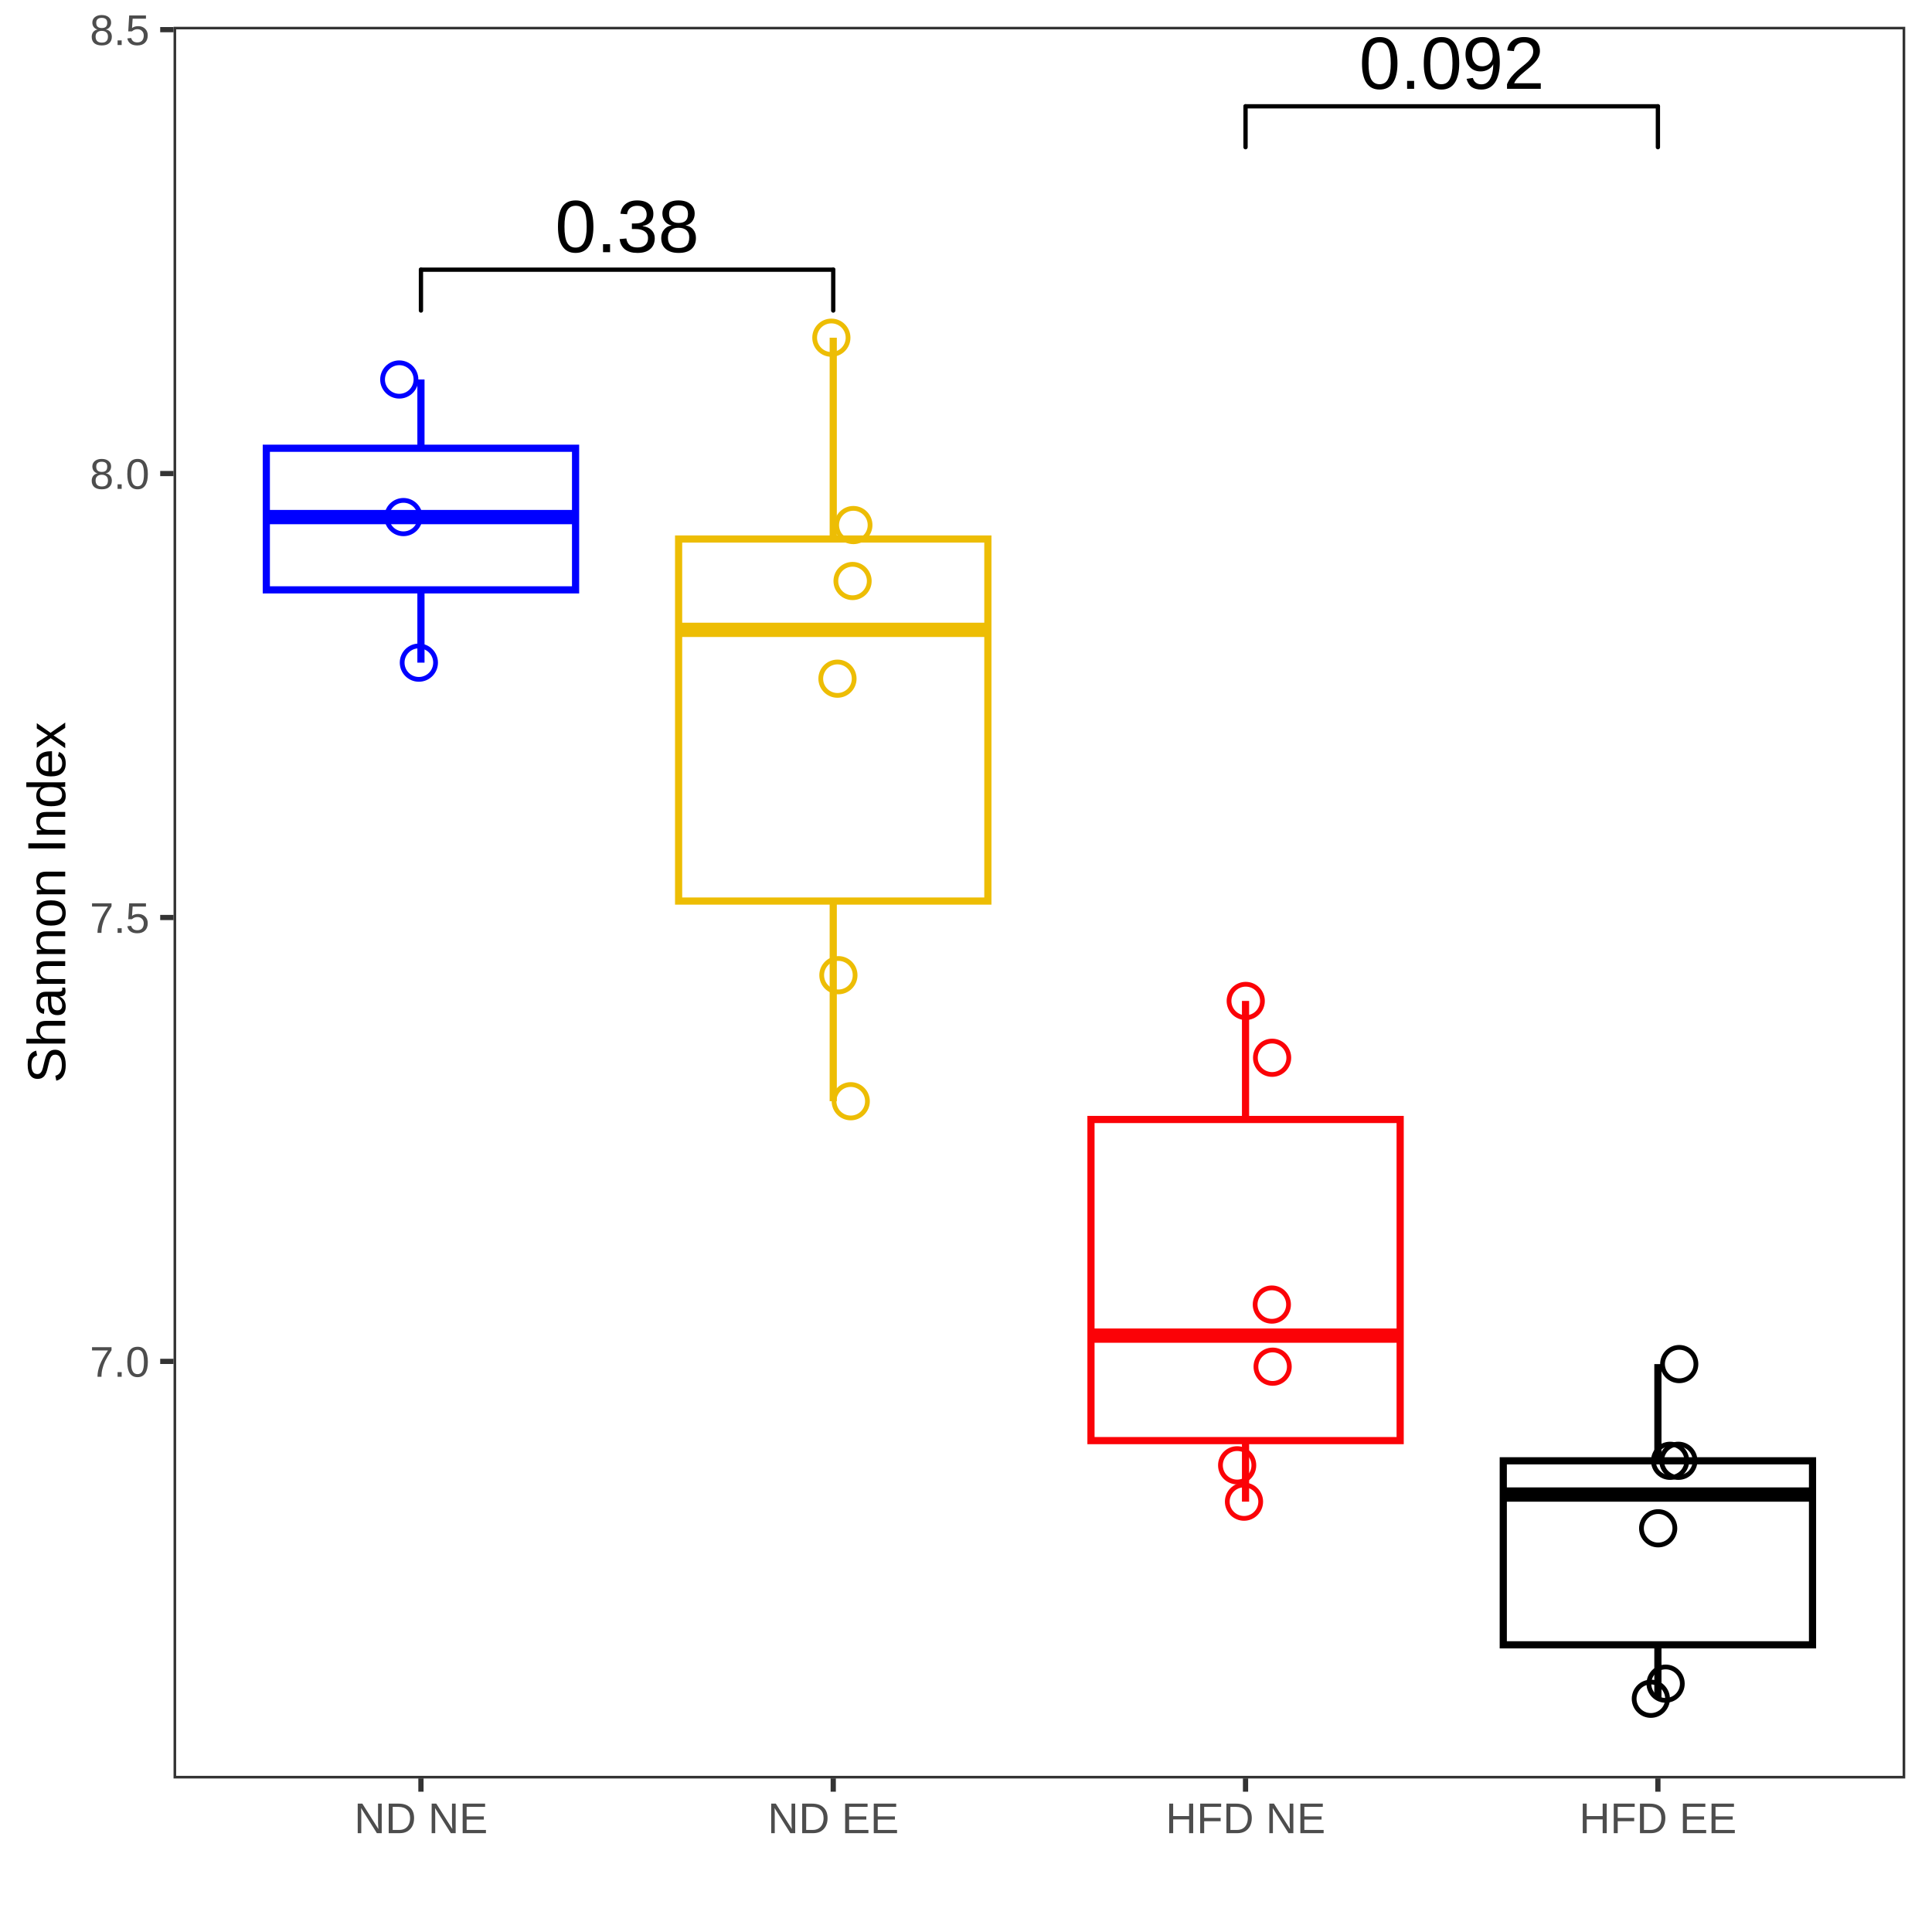
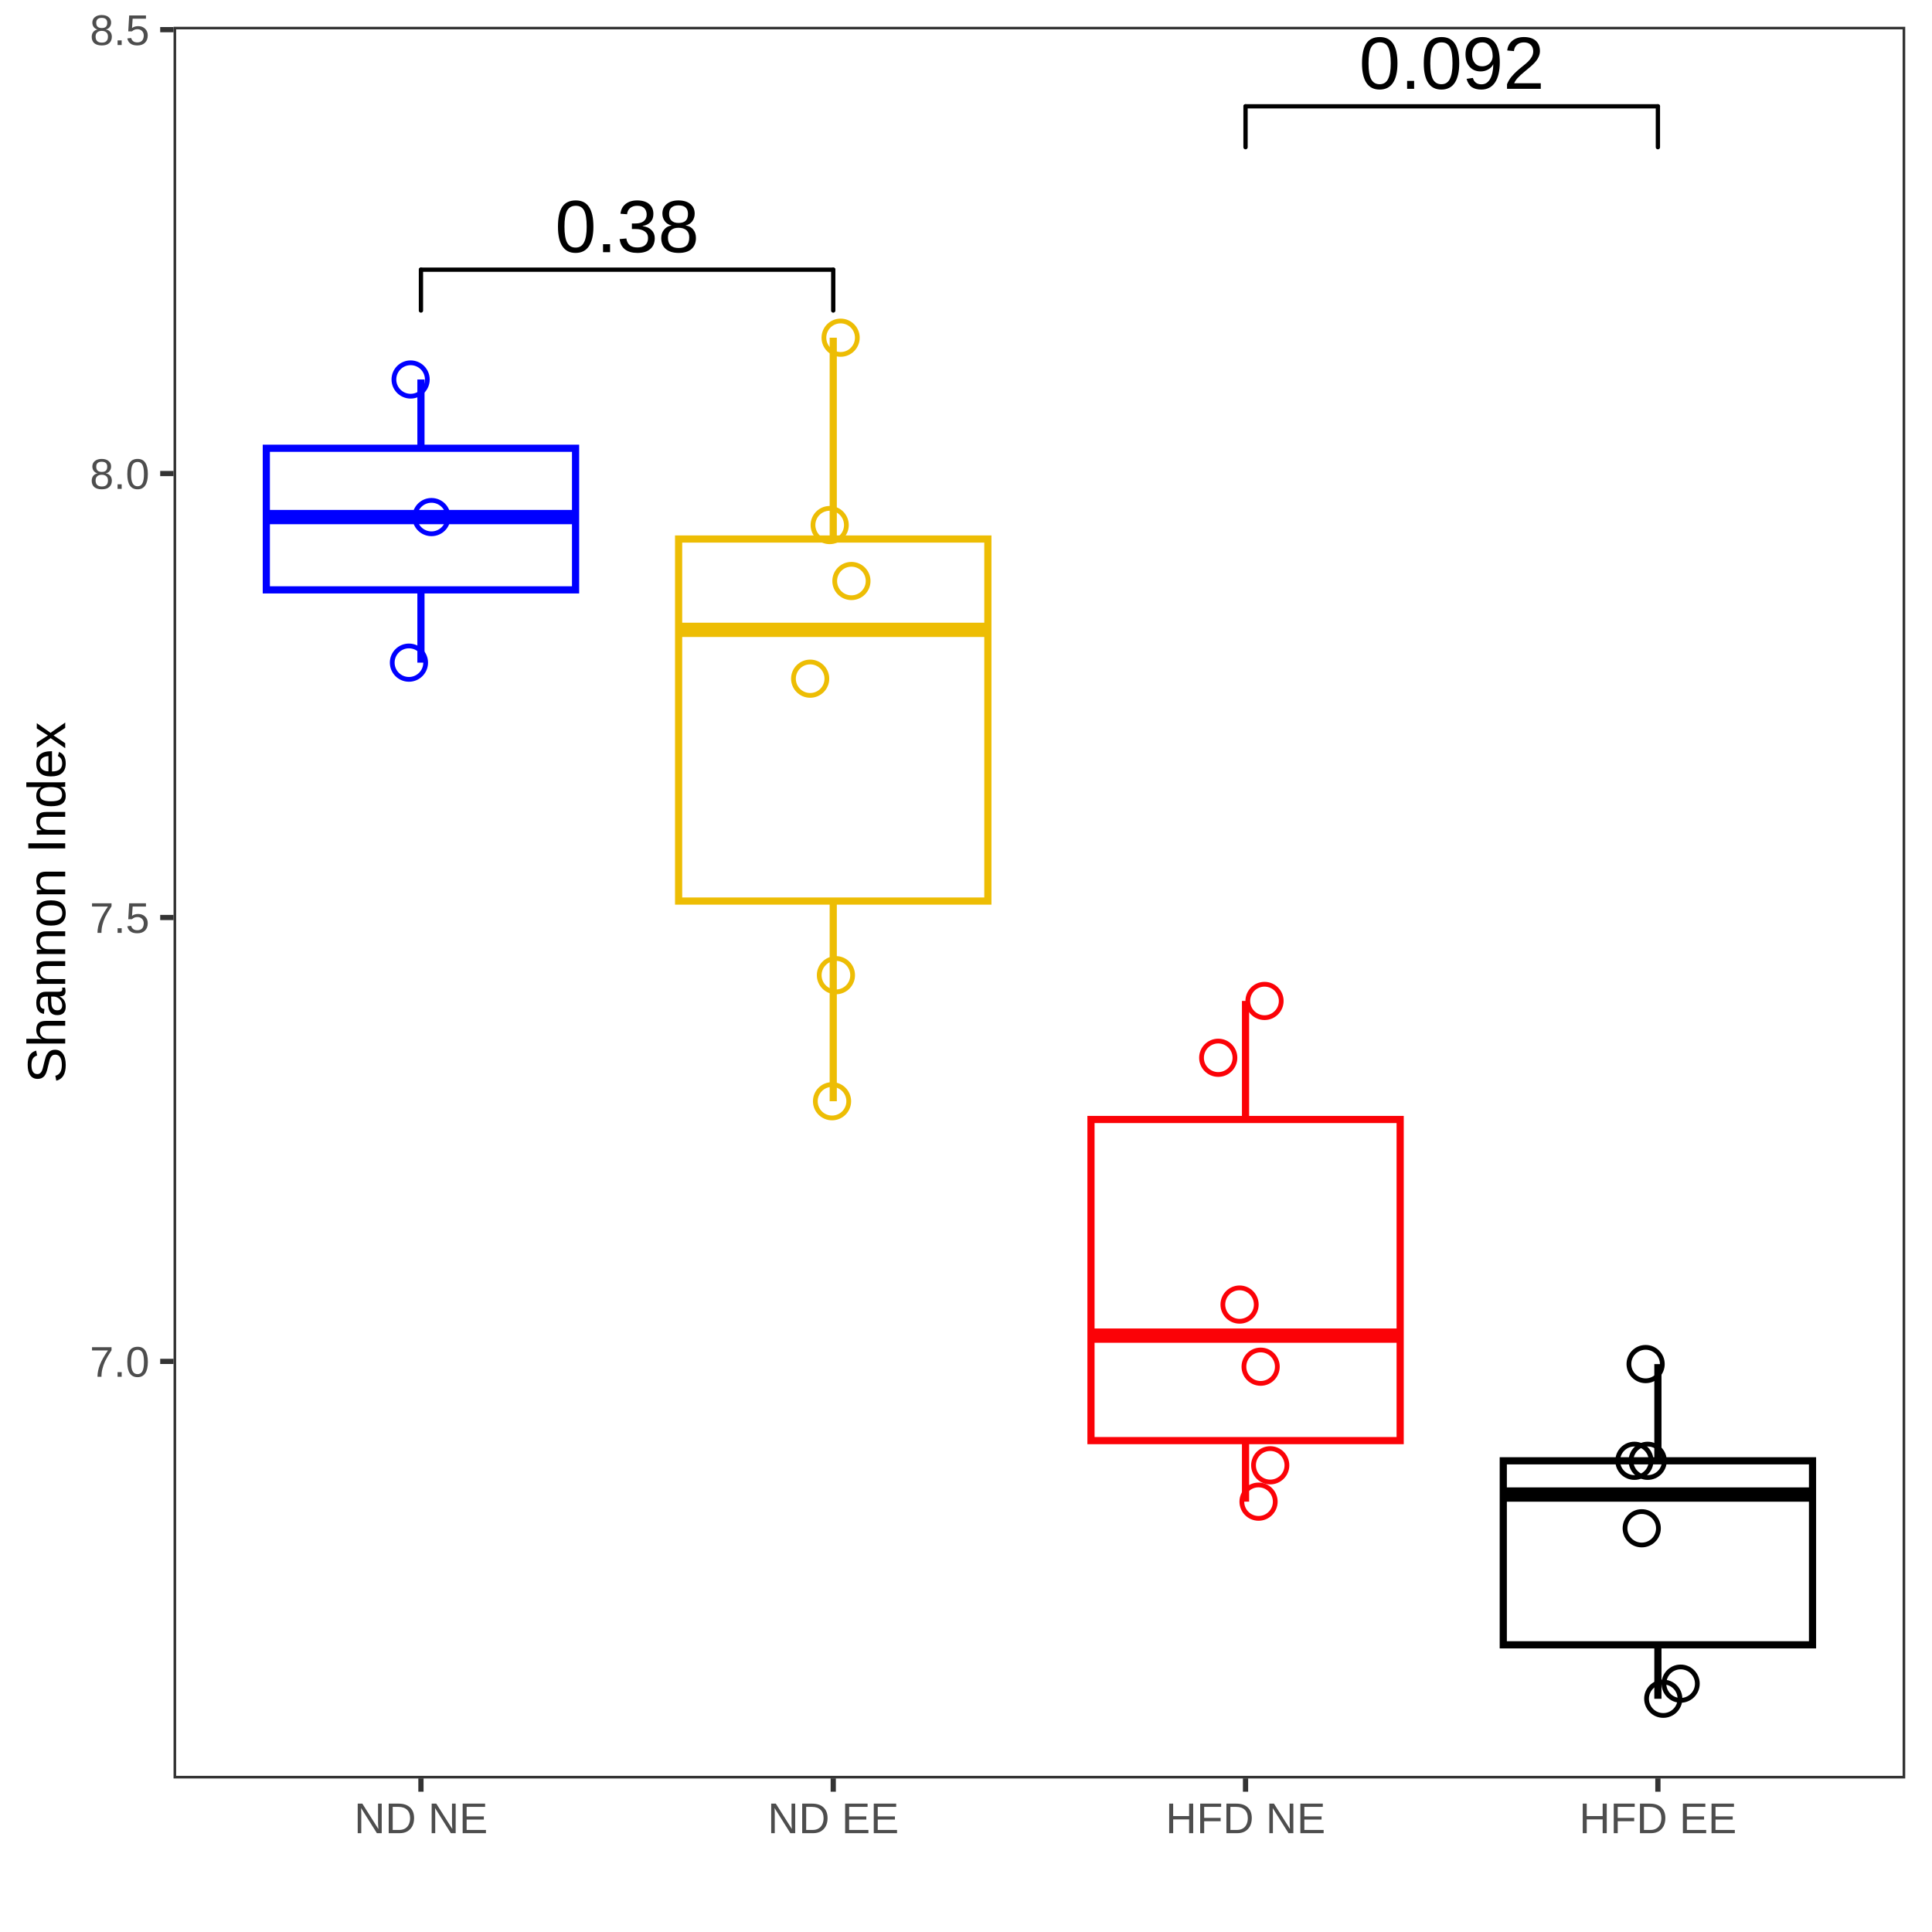
<svg xmlns="http://www.w3.org/2000/svg" class="svglite" width="288.00pt" height="288.00pt" viewBox="0 0 288.00 288.00">
  <defs>
    <style type="text/css">
    .svglite line, .svglite polyline, .svglite polygon, .svglite path, .svglite rect, .svglite circle {
      fill: none;
      stroke: #000000;
      stroke-linecap: round;
      stroke-linejoin: round;
      stroke-miterlimit: 10.00;
    }
    .svglite text {
      white-space: pre;
    }
  </style>
  </defs>
  <rect width="100%" height="100%" style="stroke: none; fill: #FFFFFF;" />
  <defs>
    <clipPath id="cpMC4wMHwyODguMDB8MC4wMHwyODguMDA=">
      <rect x="0.00" y="0.00" width="288.00" height="288.00" />
    </clipPath>
  </defs>
  <g clip-path="url(#cpMC4wMHwyODguMDB8MC4wMHwyODguMDA=)">
    <rect x="0" y="0.00" width="288.00" height="288.00" style="stroke-width: 0.78; stroke: #FFFFFF; fill: #FFFFFF;" />
  </g>
  <defs>
    <clipPath id="cpMjUuODd8Mjg0LjAxfDMuOTl8MjY1LjEw">
      <rect x="25.87" y="3.99" width="258.14" height="261.12" />
    </clipPath>
  </defs>
  <g clip-path="url(#cpMjUuODd8Mjg0LjAxfDMuOTl8MjY1LjEw)">
    <rect x="25.87" y="3.99" width="258.14" height="261.12" style="stroke-width: 0.78; stroke: none; fill: #FFFFFF;" />
    <line x1="62.75" y1="66.82" x2="62.75" y2="56.57" style="stroke-width: 1.07; stroke: #0000FF; stroke-linecap: butt;" />
    <line x1="62.75" y1="87.93" x2="62.75" y2="98.78" style="stroke-width: 1.07; stroke: #0000FF; stroke-linecap: butt;" />
    <polygon points="39.70,66.82 39.70,87.93 85.80,87.93 85.80,66.82 39.70,66.82 " style="stroke-width: 1.07; stroke: #0000FF; stroke-linecap: butt; stroke-linejoin: miter; fill: #FFFFFF;" />
    <line x1="39.70" y1="77.08" x2="85.80" y2="77.08" style="stroke-width: 2.13; stroke: #0000FF; stroke-linecap: butt; stroke-linejoin: miter;" />
    <line x1="124.21" y1="80.35" x2="124.21" y2="50.34" style="stroke-width: 1.07; stroke: #EDBD04; stroke-linecap: butt;" />
    <line x1="124.21" y1="134.32" x2="124.21" y2="164.16" style="stroke-width: 1.07; stroke: #EDBD04; stroke-linecap: butt;" />
    <polygon points="101.16,80.35 101.16,134.32 147.26,134.32 147.26,80.35 101.16,80.35 " style="stroke-width: 1.07; stroke: #EDBD04; stroke-linecap: butt; stroke-linejoin: miter; fill: #FFFFFF;" />
    <line x1="101.16" y1="93.89" x2="147.26" y2="93.89" style="stroke-width: 2.13; stroke: #EDBD04; stroke-linecap: butt; stroke-linejoin: miter;" />
    <line x1="185.67" y1="166.88" x2="185.67" y2="149.21" style="stroke-width: 1.07; stroke: #FB0207; stroke-linecap: butt;" />
    <line x1="185.67" y1="214.75" x2="185.67" y2="223.85" style="stroke-width: 1.07; stroke: #FB0207; stroke-linecap: butt;" />
    <polygon points="162.63,166.88 162.63,214.75 208.72,214.75 208.72,166.88 162.63,166.88 " style="stroke-width: 1.07; stroke: #FB0207; stroke-linecap: butt; stroke-linejoin: miter; fill: #FFFFFF;" />
    <line x1="162.63" y1="199.10" x2="208.72" y2="199.10" style="stroke-width: 2.13; stroke: #FB0207; stroke-linecap: butt; stroke-linejoin: miter;" />
    <line x1="247.14" y1="217.76" x2="247.14" y2="203.34" style="stroke-width: 1.07; stroke-linecap: butt;" />
    <line x1="247.14" y1="245.19" x2="247.14" y2="253.23" style="stroke-width: 1.07; stroke-linecap: butt;" />
    <polygon points="224.09,217.76 224.09,245.19 270.19,245.19 270.19,217.76 224.09,217.76 " style="stroke-width: 1.07; stroke-linecap: butt; stroke-linejoin: miter; fill: #FFFFFF;" />
    <line x1="224.09" y1="222.79" x2="270.19" y2="222.79" style="stroke-width: 2.13; stroke-linecap: butt; stroke-linejoin: miter;" />
-     <circle cx="250.19" cy="217.76" r="2.49" style="stroke-width: 0.71;" />
-     <circle cx="250.32" cy="203.34" r="2.49" style="stroke-width: 0.71;" />
-     <circle cx="124.98" cy="145.37" r="2.49" style="stroke-width: 0.71; stroke: #EDBD04;" />
-     <circle cx="185.70" cy="149.21" r="2.49" style="stroke-width: 0.71; stroke: #FB0207;" />
-     <circle cx="246.09" cy="253.23" r="2.49" style="stroke-width: 0.71;" />
-     <circle cx="123.93" cy="50.34" r="2.49" style="stroke-width: 0.71; stroke: #EDBD04;" />
-     <circle cx="126.82" cy="164.16" r="2.49" style="stroke-width: 0.71; stroke: #EDBD04;" />
-     <circle cx="248.29" cy="250.98" r="2.49" style="stroke-width: 0.71;" />
-     <circle cx="127.21" cy="78.27" r="2.49" style="stroke-width: 0.71; stroke: #EDBD04;" />
-     <circle cx="247.18" cy="227.82" r="2.49" style="stroke-width: 0.71;" />
-     <circle cx="189.59" cy="194.47" r="2.49" style="stroke-width: 0.71; stroke: #FB0207;" />
-     <circle cx="127.09" cy="86.61" r="2.49" style="stroke-width: 0.71; stroke: #EDBD04;" />
-     <circle cx="185.44" cy="223.85" r="2.49" style="stroke-width: 0.71; stroke: #FB0207;" />
-     <circle cx="60.14" cy="77.08" r="2.49" style="stroke-width: 0.71; stroke: #0000FF;" />
-     <circle cx="184.42" cy="218.43" r="2.49" style="stroke-width: 0.71; stroke: #FB0207;" />
-     <circle cx="62.44" cy="98.78" r="2.49" style="stroke-width: 0.71; stroke: #0000FF;" />
-     <circle cx="59.52" cy="56.57" r="2.49" style="stroke-width: 0.71; stroke: #0000FF;" />
-     <circle cx="189.63" cy="157.68" r="2.49" style="stroke-width: 0.71; stroke: #FB0207;" />
-     <circle cx="189.71" cy="203.73" r="2.49" style="stroke-width: 0.71; stroke: #FB0207;" />
-     <circle cx="248.96" cy="217.76" r="2.49" style="stroke-width: 0.71;" />
-     <circle cx="124.84" cy="101.17" r="2.49" style="stroke-width: 0.71; stroke: #EDBD04;" />
+     <circle cx="243.64" cy="217.76" r="2.49" style="stroke-width: 0.71;" />
+     <circle cx="245.31" cy="203.34" r="2.49" style="stroke-width: 0.71;" />
+     <circle cx="124.61" cy="145.37" r="2.49" style="stroke-width: 0.71; stroke: #EDBD04;" />
+     <circle cx="188.50" cy="149.21" r="2.49" style="stroke-width: 0.71; stroke: #FB0207;" />
+     <circle cx="247.94" cy="253.23" r="2.49" style="stroke-width: 0.71;" />
+     <circle cx="125.31" cy="50.34" r="2.49" style="stroke-width: 0.71; stroke: #EDBD04;" />
+     <circle cx="124.03" cy="164.16" r="2.49" style="stroke-width: 0.71; stroke: #EDBD04;" />
+     <circle cx="250.53" cy="250.98" r="2.49" style="stroke-width: 0.71;" />
+     <circle cx="123.68" cy="78.27" r="2.49" style="stroke-width: 0.71; stroke: #EDBD04;" />
+     <circle cx="244.73" cy="227.82" r="2.49" style="stroke-width: 0.71;" />
+     <circle cx="184.78" cy="194.47" r="2.49" style="stroke-width: 0.71; stroke: #FB0207;" />
+     <circle cx="126.92" cy="86.61" r="2.49" style="stroke-width: 0.71; stroke: #EDBD04;" />
+     <circle cx="187.61" cy="223.85" r="2.49" style="stroke-width: 0.71; stroke: #FB0207;" />
+     <circle cx="64.32" cy="77.08" r="2.49" style="stroke-width: 0.71; stroke: #0000FF;" />
+     <circle cx="189.35" cy="218.43" r="2.49" style="stroke-width: 0.71; stroke: #FB0207;" />
+     <circle cx="60.96" cy="98.78" r="2.49" style="stroke-width: 0.71; stroke: #0000FF;" />
+     <circle cx="61.21" cy="56.57" r="2.49" style="stroke-width: 0.71; stroke: #0000FF;" />
+     <circle cx="181.60" cy="157.68" r="2.49" style="stroke-width: 0.71; stroke: #FB0207;" />
+     <circle cx="187.92" cy="203.73" r="2.49" style="stroke-width: 0.71; stroke: #FB0207;" />
+     <circle cx="245.62" cy="217.76" r="2.49" style="stroke-width: 0.71;" />
+     <circle cx="120.77" cy="101.17" r="2.49" style="stroke-width: 0.71; stroke: #EDBD04;" />
    <text x="216.41" y="13.24" text-anchor="middle" style="font-size: 11.04px; font-family: &quot;Arial&quot;;" textLength="27.60px" lengthAdjust="spacingAndGlyphs">0.092</text>
    <line x1="247.14" y1="21.94" x2="247.14" y2="15.85" style="stroke-width: 0.64;" />
    <line x1="247.14" y1="15.85" x2="185.67" y2="15.85" style="stroke-width: 0.64;" />
    <line x1="185.67" y1="15.85" x2="185.67" y2="21.94" style="stroke-width: 0.64;" />
    <text x="93.48" y="37.59" text-anchor="middle" style="font-size: 11.04px; font-family: &quot;Arial&quot;;" textLength="21.47px" lengthAdjust="spacingAndGlyphs">0.38</text>
    <line x1="124.21" y1="46.29" x2="124.21" y2="40.20" style="stroke-width: 0.64;" />
    <line x1="124.21" y1="40.20" x2="62.75" y2="40.20" style="stroke-width: 0.64;" />
    <line x1="62.75" y1="40.20" x2="62.75" y2="46.29" style="stroke-width: 0.64;" />
    <rect x="25.87" y="3.99" width="258.14" height="261.12" style="stroke-width: 0.78; stroke: #333333;" />
  </g>
  <g clip-path="url(#cpMC4wMHwyODguMDB8MC4wMHwyODguMDA=)">
    <text x="22.29" y="205.23" text-anchor="end" style="font-size: 6.40px;fill: #4D4D4D; font-family: &quot;Arial&quot;;" textLength="8.89px" lengthAdjust="spacingAndGlyphs">7.0</text>
    <text x="22.29" y="139.06" text-anchor="end" style="font-size: 6.40px;fill: #4D4D4D; font-family: &quot;Arial&quot;;" textLength="8.89px" lengthAdjust="spacingAndGlyphs">7.5</text>
    <text x="22.29" y="72.88" text-anchor="end" style="font-size: 6.40px;fill: #4D4D4D; font-family: &quot;Arial&quot;;" textLength="8.89px" lengthAdjust="spacingAndGlyphs">8.0</text>
    <text x="22.29" y="6.71" text-anchor="end" style="font-size: 6.40px;fill: #4D4D4D; font-family: &quot;Arial&quot;;" textLength="8.89px" lengthAdjust="spacingAndGlyphs">8.5</text>
    <polyline points="23.88,202.94 25.87,202.94 " style="stroke-width: 0.78; stroke: #333333; stroke-linecap: butt;" />
    <polyline points="23.88,136.77 25.87,136.77 " style="stroke-width: 0.78; stroke: #333333; stroke-linecap: butt;" />
    <polyline points="23.88,70.59 25.87,70.59 " style="stroke-width: 0.78; stroke: #333333; stroke-linecap: butt;" />
    <polyline points="23.88,4.42 25.87,4.42 " style="stroke-width: 0.78; stroke: #333333; stroke-linecap: butt;" />
    <polyline points="62.75,267.09 62.75,265.10 " style="stroke-width: 0.78; stroke: #333333; stroke-linecap: butt;" />
    <polyline points="124.21,267.09 124.21,265.10 " style="stroke-width: 0.78; stroke: #333333; stroke-linecap: butt;" />
    <polyline points="185.67,267.09 185.67,265.10 " style="stroke-width: 0.78; stroke: #333333; stroke-linecap: butt;" />
    <polyline points="247.14,267.09 247.14,265.10 " style="stroke-width: 0.78; stroke: #333333; stroke-linecap: butt;" />
    <text x="62.75" y="273.27" text-anchor="middle" style="font-size: 6.40px;fill: #4D4D4D; font-family: &quot;Arial&quot;;" textLength="19.89px" lengthAdjust="spacingAndGlyphs">ND NE</text>
    <text x="124.21" y="273.27" text-anchor="middle" style="font-size: 6.40px;fill: #4D4D4D; font-family: &quot;Arial&quot;;" textLength="19.53px" lengthAdjust="spacingAndGlyphs">ND EE</text>
    <text x="185.67" y="273.27" text-anchor="middle" style="font-size: 6.40px;fill: #4D4D4D; font-family: &quot;Arial&quot;;" textLength="23.79px" lengthAdjust="spacingAndGlyphs">HFD NE</text>
    <text x="247.14" y="273.27" text-anchor="middle" style="font-size: 6.40px;fill: #4D4D4D; font-family: &quot;Arial&quot;;" textLength="23.44px" lengthAdjust="spacingAndGlyphs">HFD EE</text>
    <text transform="translate(9.72,134.54) rotate(-90)" text-anchor="middle" style="font-size: 8.00px; font-family: &quot;Arial&quot;;" textLength="53.83px" lengthAdjust="spacingAndGlyphs">Shannon Index</text>
  </g>
</svg>
